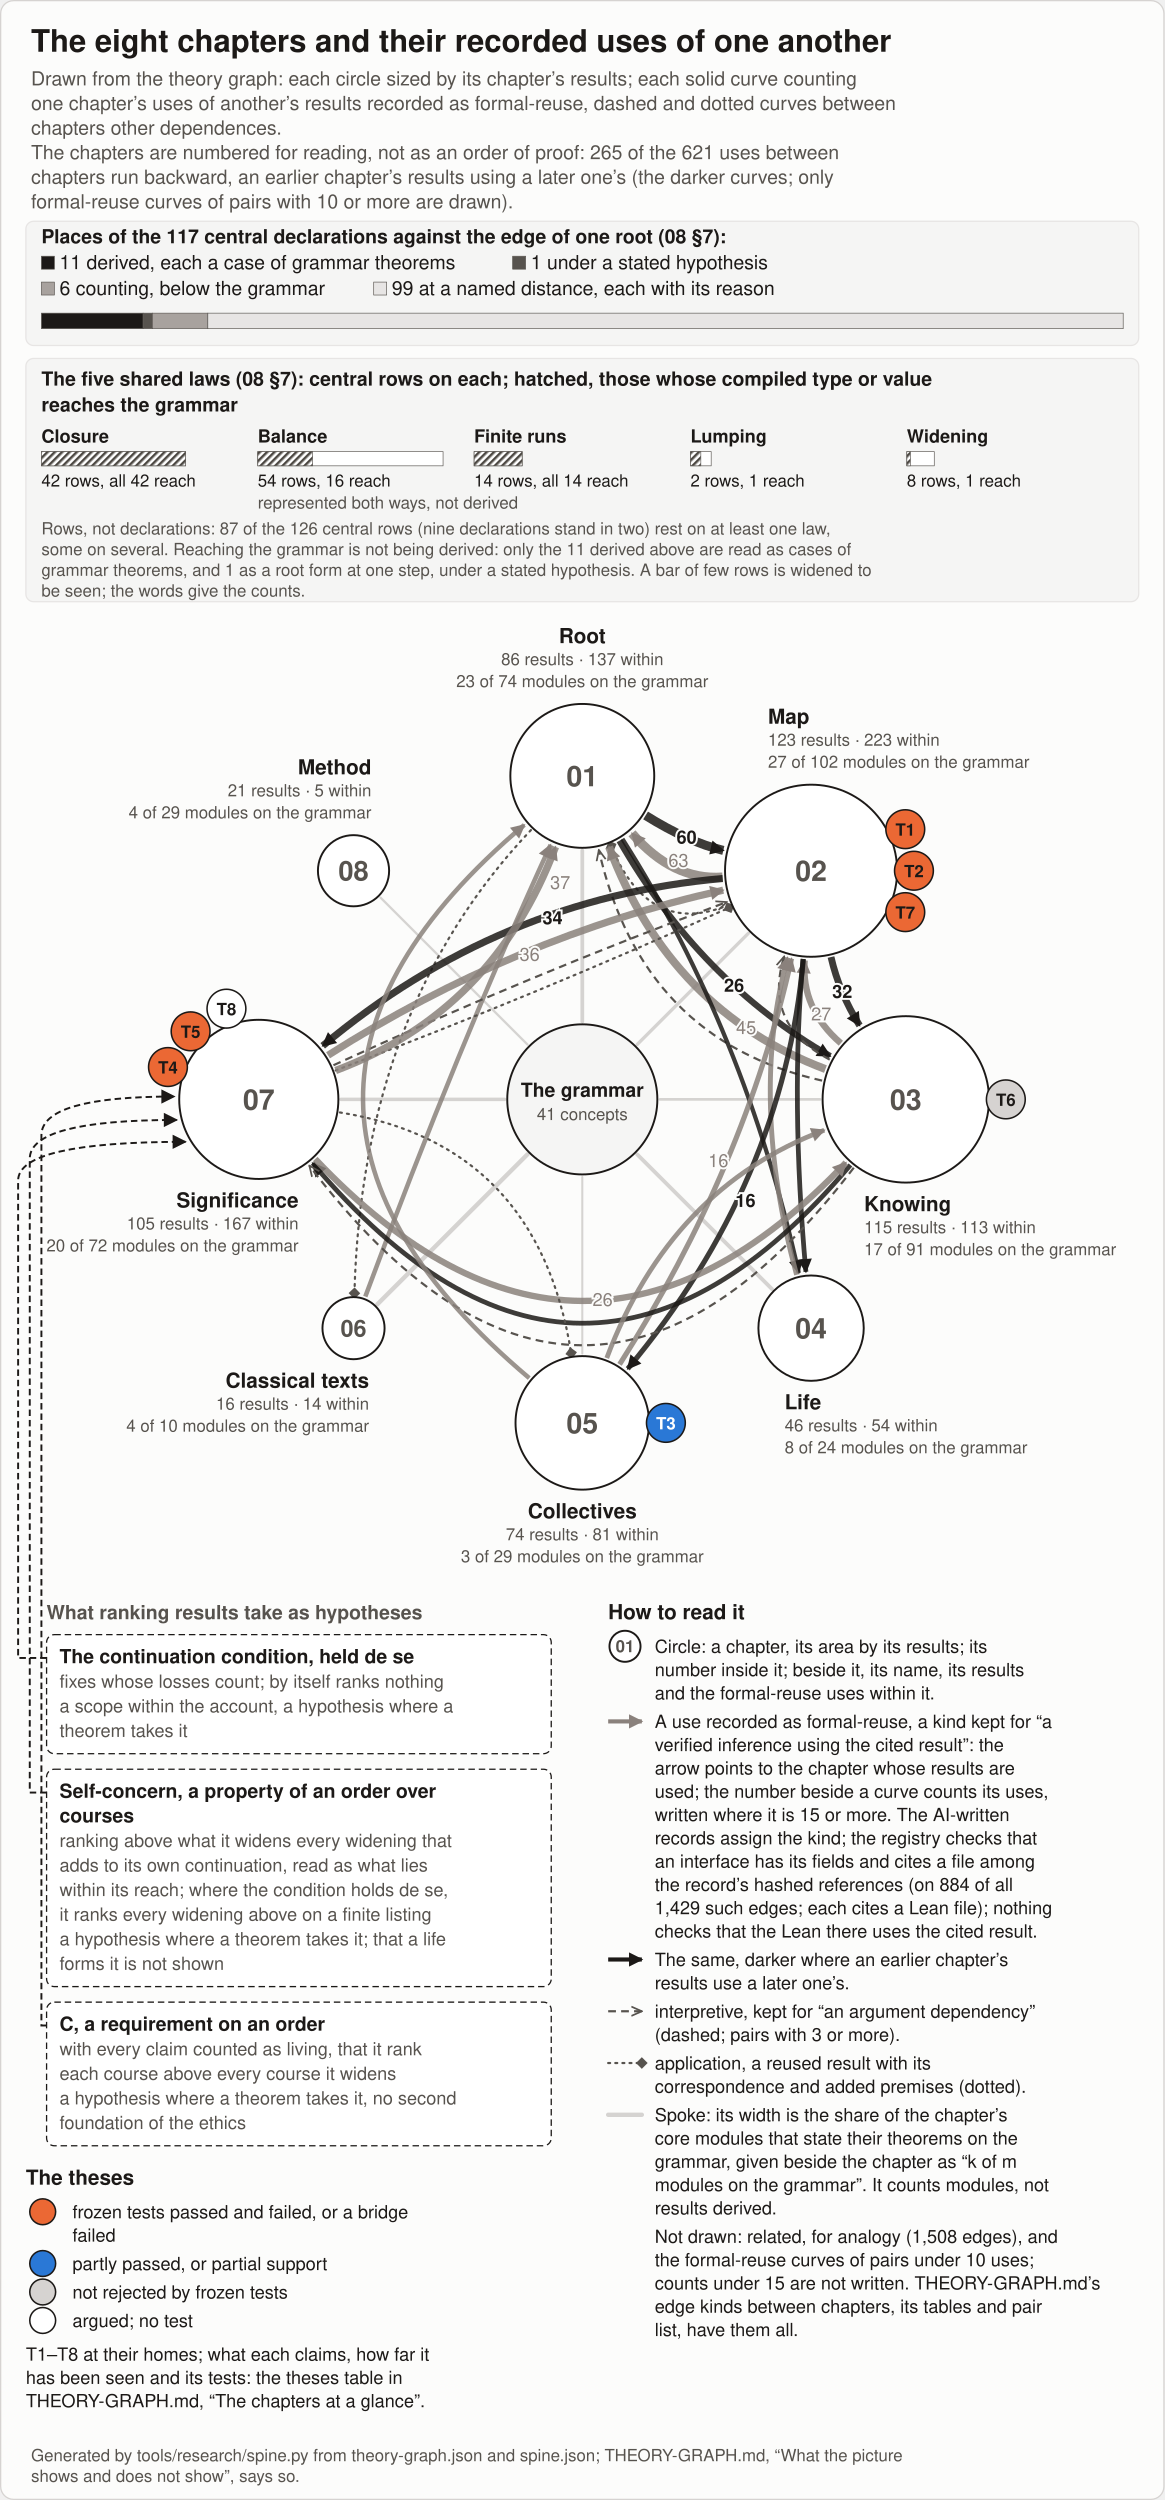
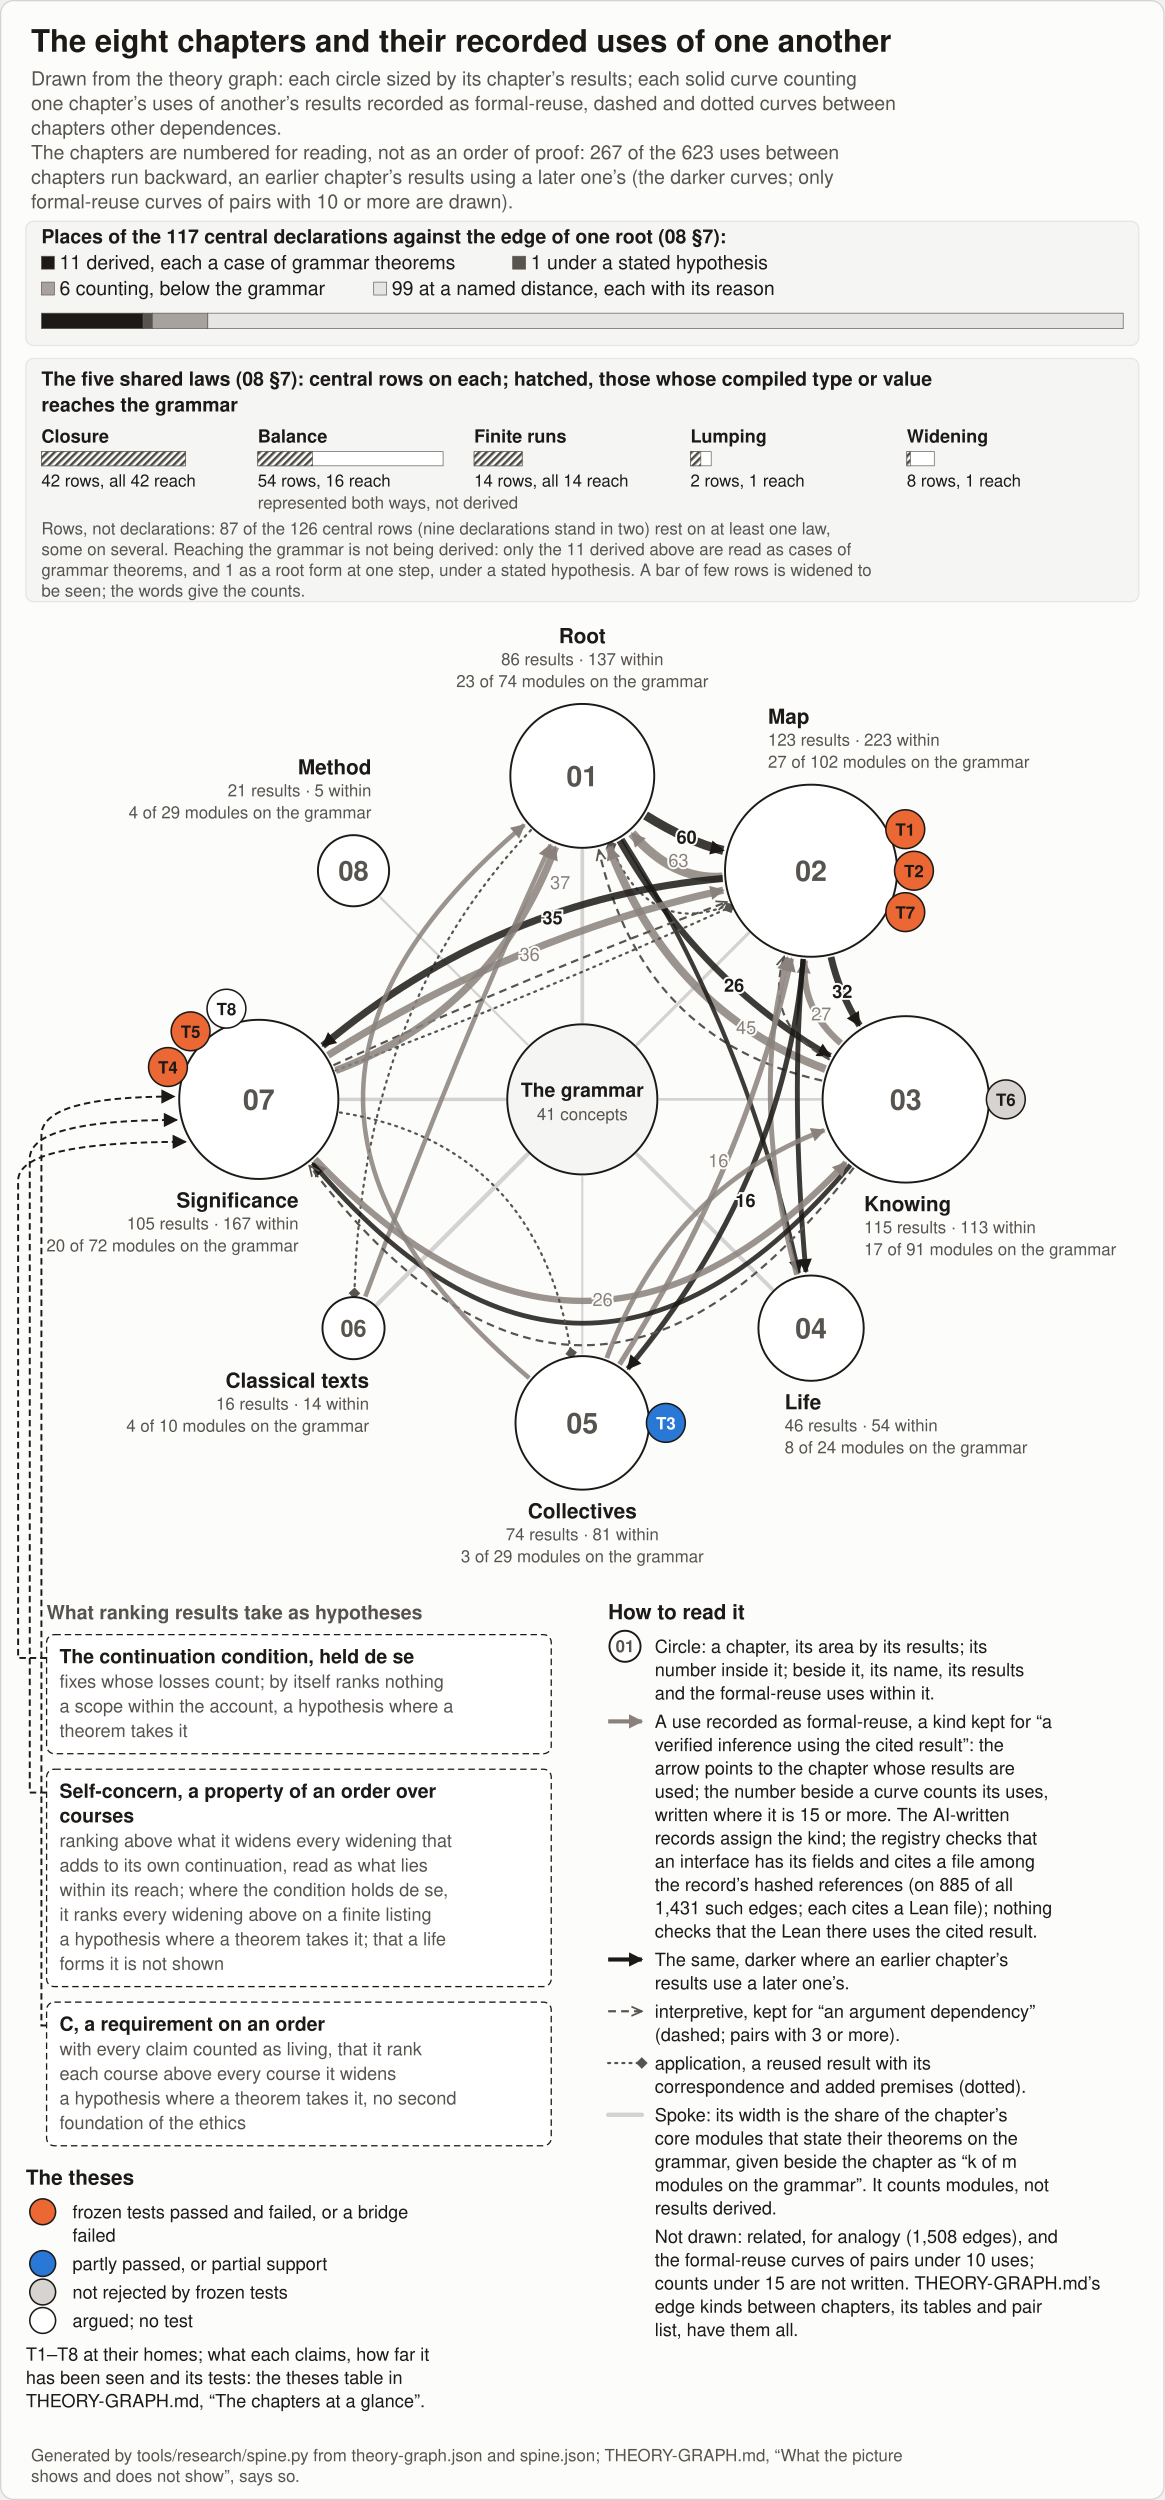
<svg xmlns="http://www.w3.org/2000/svg" viewBox="0 0 900 1932" width="900" height="1932" role="img" aria-labelledby="spine-title spine-desc" font-family="Helvetica, Arial, sans-serif">
  <defs>
    <marker id="fwd" viewBox="0 0 10 10" refX="9" refY="5" markerWidth="11" markerHeight="11" markerUnits="userSpaceOnUse" orient="auto">
      <path d="M0,0 L10,5 L0,10 z" fill="#8a817c" />
    </marker>
    <marker id="back" viewBox="0 0 10 10" refX="9" refY="5" markerWidth="11" markerHeight="11" markerUnits="userSpaceOnUse" orient="auto">
      <path d="M0,0 L10,5 L0,10 z" fill="#1c1917" />
    </marker>
    <marker id="thin" viewBox="0 0 10 10" refX="9" refY="5" markerWidth="9" markerHeight="9" markerUnits="userSpaceOnUse" orient="auto">
      <path d="M0,1 L9,5 L0,9" fill="none" stroke="#57534e" stroke-width="1.5" />
    </marker>
    <marker id="diamond" viewBox="0 0 10 10" refX="5" refY="5" markerWidth="9" markerHeight="9" markerUnits="userSpaceOnUse" orient="auto">
      <path d="M5,0 L10,5 L5,10 L0,5 z" fill="#57534e" />
    </marker>
    <pattern id="reach" width="4" height="4" patternUnits="userSpaceOnUse" patternTransform="rotate(45)">
      <rect width="4" height="4" fill="#ffffff" />
      <rect width="2" height="4" fill="#57534e" />
    </pattern>
  </defs>
  <rect x="0.5" y="0.5" width="899" height="1931" rx="10" fill="#fcfcfb" stroke="#d6d3d1" />
  <text x="24" y="40" font-size="24" font-weight="bold" text-anchor="start" fill="#1c1917">The eight chapters and their recorded uses of one another</text>
  <text x="24" y="66" font-size="15" text-anchor="start" fill="#57534e">Drawn from the theory graph: each circle sized by its chapter’s results; each solid curve counting</text>
  <text x="24" y="85" font-size="15" text-anchor="start" fill="#57534e">one chapter’s uses of another’s results recorded as formal-reuse, dashed and dotted curves between</text>
  <text x="24" y="104" font-size="15" text-anchor="start" fill="#57534e">chapters other dependences.</text>
-   <text x="24" y="123" font-size="15" text-anchor="start" fill="#57534e">The chapters are numbered for reading, not as an order of proof: 265 of the 621 uses between</text>
+   <text x="24" y="123" font-size="15" text-anchor="start" fill="#57534e">The chapters are numbered for reading, not as an order of proof: 267 of the 623 uses between</text>
  <text x="24" y="142" font-size="15" text-anchor="start" fill="#57534e">chapters run backward, an earlier chapter’s results using a later one’s (the darker curves; only</text>
  <text x="24" y="161" font-size="15" text-anchor="start" fill="#57534e">formal-reuse curves of pairs with 10 or more are drawn).</text>
  <rect x="20" y="171" width="860" height="96" rx="6" fill="#f5f5f4" stroke="#e7e5e4" />
  <text x="32" y="188" font-size="15" font-weight="bold" text-anchor="start" fill="#1c1917">Places of the 117 central declarations against the edge of one root (08 §7):</text>
  <rect x="32" y="198" width="10" height="10" fill="#1c1917" stroke="#57534e" stroke-width="0.5" />
  <text x="46" y="208" font-size="15" text-anchor="start" fill="#1c1917">11 derived, each a case of grammar theorems</text>
  <rect x="396.2" y="198" width="10" height="10" fill="#57534e" stroke="#57534e" stroke-width="0.5" />
  <text x="410.2" y="208" font-size="15" text-anchor="start" fill="#1c1917">1 under a stated hypothesis</text>
  <rect x="32" y="218" width="10" height="10" fill="#a8a29e" stroke="#57534e" stroke-width="0.5" />
  <text x="46" y="228" font-size="15" text-anchor="start" fill="#1c1917">6 counting, below the grammar</text>
  <rect x="288.8" y="218" width="10" height="10" fill="#e7e5e4" stroke="#57534e" stroke-width="0.5" />
  <text x="302.8" y="228" font-size="15" text-anchor="start" fill="#1c1917">99 at a named distance, each with its reason</text>
  <rect x="32" y="242" width="78.6" height="12" fill="#1c1917" stroke="#57534e" stroke-width="0.5" />
  <rect x="110.6" y="242" width="7.1" height="12" fill="#57534e" stroke="#57534e" stroke-width="0.5" />
  <rect x="117.7" y="242" width="42.9" height="12" fill="#a8a29e" stroke="#57534e" stroke-width="0.5" />
  <rect x="160.6" y="242" width="707.4" height="12" fill="#e7e5e4" stroke="#57534e" stroke-width="0.5" />
  <rect x="20" y="277" width="860" height="188" rx="6" fill="#f5f5f4" stroke="#e7e5e4" />
  <text x="32" y="298" font-size="15" font-weight="bold" text-anchor="start" fill="#1c1917">The five shared laws (08 §7): central rows on each; hatched, those whose compiled type or value</text>
  <text x="32" y="318" font-size="15" font-weight="bold" text-anchor="start" fill="#1c1917">reaches the grammar</text>
  <text x="32" y="342" font-size="14" font-weight="bold" text-anchor="start" fill="#1c1917">Closure</text>
  <rect x="32" y="349" width="111.4" height="11" fill="#ffffff" stroke="#57534e" stroke-width="0.5" />
  <rect x="32" y="349" width="111.4" height="11" fill="url(#reach)" stroke="#57534e" stroke-width="0.5" />
  <text x="32" y="376" font-size="13" text-anchor="start" fill="#1c1917">42 rows, all 42 reach</text>
  <text x="199.2" y="342" font-size="14" font-weight="bold" text-anchor="start" fill="#1c1917">Balance</text>
  <rect x="199.2" y="349" width="143.2" height="11" fill="#ffffff" stroke="#57534e" stroke-width="0.5" />
  <rect x="199.2" y="349" width="42.4" height="11" fill="url(#reach)" stroke="#57534e" stroke-width="0.5" />
  <text x="199.2" y="376" font-size="13" text-anchor="start" fill="#1c1917">54 rows, 16 reach</text>
  <text x="199.2" y="393" font-size="13" text-anchor="start" fill="#57534e">represented both ways, not derived</text>
  <text x="366.4" y="342" font-size="14" font-weight="bold" text-anchor="start" fill="#1c1917">Finite runs</text>
  <rect x="366.4" y="349" width="37.1" height="11" fill="#ffffff" stroke="#57534e" stroke-width="0.5" />
  <rect x="366.4" y="349" width="37.1" height="11" fill="url(#reach)" stroke="#57534e" stroke-width="0.5" />
  <text x="366.4" y="376" font-size="13" text-anchor="start" fill="#1c1917">14 rows, all 14 reach</text>
  <text x="533.6" y="342" font-size="14" font-weight="bold" text-anchor="start" fill="#1c1917">Lumping</text>
  <rect x="533.6" y="349" width="16" height="11" fill="#ffffff" stroke="#57534e" stroke-width="0.5" />
  <rect x="533.6" y="349" width="8" height="11" fill="url(#reach)" stroke="#57534e" stroke-width="0.5" />
  <text x="533.6" y="376" font-size="13" text-anchor="start" fill="#1c1917">2 rows, 1 reach</text>
  <text x="700.8" y="342" font-size="14" font-weight="bold" text-anchor="start" fill="#1c1917">Widening</text>
  <rect x="700.8" y="349" width="21.2" height="11" fill="#ffffff" stroke="#57534e" stroke-width="0.5" />
  <rect x="700.8" y="349" width="2.7" height="11" fill="url(#reach)" stroke="#57534e" stroke-width="0.5" />
  <text x="700.8" y="376" font-size="13" text-anchor="start" fill="#1c1917">8 rows, 1 reach</text>
  <text x="32" y="413" font-size="13" text-anchor="start" fill="#57534e">Rows, not declarations: 87 of the 126 central rows (nine declarations stand in two) rest on at least one law,</text>
  <text x="32" y="429" font-size="13" text-anchor="start" fill="#57534e">some on several. Reaching the grammar is not being derived: only the 11 derived above are read as cases of</text>
  <text x="32" y="445" font-size="13" text-anchor="start" fill="#57534e">grammar theorems, and 1 as a root form at one step, under a stated hypothesis. A bar of few rows is widened to</text>
  <text x="32" y="461" font-size="13" text-anchor="start" fill="#57534e">be seen; the words give the counts.</text>
  <line x1="450" y1="657.3" x2="450" y2="789.6" stroke="#a8a29e" stroke-opacity="0.45" stroke-width="2.9" stroke-linecap="round" />
  <line x1="578.3" y1="721.3" x2="492.4" y2="807.2" stroke="#a8a29e" stroke-opacity="0.45" stroke-width="2.6" stroke-linecap="round" />
  <line x1="633.7" y1="849.6" x2="510" y2="849.6" stroke="#a8a29e" stroke-opacity="0.45" stroke-width="2.1" stroke-linecap="round" />
  <line x1="596.6" y1="996.2" x2="492.4" y2="892.1" stroke="#a8a29e" stroke-opacity="0.45" stroke-width="3" stroke-linecap="round" />
  <line x1="450" y1="1046" x2="450" y2="909.6" stroke="#a8a29e" stroke-opacity="0.45" stroke-width="1.6" stroke-linecap="round" />
  <line x1="291.6" y1="1008" x2="407.6" y2="892.1" stroke="#a8a29e" stroke-opacity="0.45" stroke-width="3.4" stroke-linecap="round" />
  <line x1="263.5" y1="849.6" x2="390" y2="849.6" stroke="#a8a29e" stroke-opacity="0.45" stroke-width="2.7" stroke-linecap="round" />
  <line x1="294.1" y1="693.7" x2="407.6" y2="807.2" stroke="#a8a29e" stroke-opacity="0.45" stroke-width="1.8" stroke-linecap="round" />
  <circle cx="450" cy="849.6" r="58" fill="#f5f5f4" stroke="#1c1917" stroke-width="1.5" />
  <text x="450" y="847.6" font-size="15" font-weight="bold" text-anchor="middle" fill="#1c1917">The grammar</text>
  <text x="450" y="865.6" font-size="13" text-anchor="middle" fill="#57534e">41 concepts</text>
  <path d="M498.9,630.2 Q532.3,651 559,657.2" fill="none" stroke="#1c1917" stroke-opacity="0.85" stroke-width="7" marker-end="url(#back)" />
  <path d="M558.4,677.8 Q520,680.6 488.4,644" fill="none" stroke="#8a817c" stroke-opacity="0.85" stroke-width="7.1" marker-end="url(#fwd)" />
  <path d="M563.5,699.2 Q501.7,724.9 472.3,653.9" fill="none" stroke="#57534e" stroke-width="1.7" stroke-dasharray="1.5 4" stroke-linecap="round" marker-end="url(#diamond)" />
  <path d="M478.7,649.7 Q541.1,758.6 641.6,816.2" fill="none" stroke="#1c1917" stroke-opacity="0.85" stroke-width="4.9" marker-end="url(#back)" />
  <path d="M637.9,826.2 Q518.4,781.2 470.7,654.5" fill="none" stroke="#8a817c" stroke-opacity="0.85" stroke-width="6.2" marker-end="url(#fwd)" />
  <path d="M635.3,835.1 Q495.8,803.8 462.8,656.9" fill="none" stroke="#57534e" stroke-width="1.7" stroke-dasharray="6 4" marker-end="url(#thin)" />
  <path d="M481,648.3 Q576,797.5 617.3,983.8" fill="none" stroke="#1c1917" stroke-opacity="0.85" stroke-width="3.3" marker-end="url(#back)" />
  <path d="M410.3,641.5 Q279.7,779.1 273.9,999.4" fill="none" stroke="#57534e" stroke-width="1.7" stroke-dasharray="1.5 4" stroke-linecap="round" marker-end="url(#diamond)" />
  <path d="M282.3,1002 Q353.6,809.7 425.5,652.9" fill="none" stroke="#8a817c" stroke-opacity="0.85" stroke-width="3.5" marker-end="url(#fwd)" />
  <path d="M642.2,739.6 Q648.6,767.4 664.3,792.5" fill="none" stroke="#1c1917" stroke-opacity="0.85" stroke-width="5.3" marker-end="url(#back)" />
  <path d="M649.8,806.2 Q619,779.6 621.8,742.2" fill="none" stroke="#8a817c" stroke-opacity="0.85" stroke-width="5" marker-end="url(#fwd)" />
  <path d="M641.2,818.9 Q589.5,791.9 606,739.2" fill="none" stroke="#57534e" stroke-width="1.7" stroke-dasharray="6 4" marker-end="url(#thin)" />
-   <path d="M620.6,741.1 Q610.8,849.6 622.8,982.9" fill="none" stroke="#1c1917" stroke-opacity="0.85" stroke-width="3.7" marker-end="url(#back)" />
+   <path d="M620.6,741.1 Q610.8,849.6 622.8,982.9" fill="none" stroke="#1c1917" stroke-opacity="0.85" stroke-width="3.8" marker-end="url(#back)" />
  <path d="M615.6,985.2 Q578.8,849.6 608.6,740" fill="none" stroke="#8a817c" stroke-opacity="0.85" stroke-width="3.8" marker-end="url(#fwd)" />
  <path d="M620.8,741.1 Q605.5,914.1 485.1,1057.8" fill="none" stroke="#1c1917" stroke-opacity="0.85" stroke-width="4" marker-end="url(#back)" />
  <path d="M478.8,1054.4 Q576,901.8 611.7,740.8" fill="none" stroke="#8a817c" stroke-opacity="0.85" stroke-width="4" marker-end="url(#fwd)" />
  <path d="M558.5,678.9 Q385.6,694.1 249.4,808.2" fill="none" stroke="#1c1917" stroke-opacity="0.85" stroke-width="5.5" marker-end="url(#back)" />
  <path d="M253.5,815.5 Q397.8,723.7 558.9,687.9" fill="none" stroke="#8a817c" stroke-opacity="0.85" stroke-width="5.6" marker-end="url(#fwd)" />
  <path d="M257.7,823.2 Q410.1,753.3 561.6,697.1" fill="none" stroke="#57534e" stroke-width="1.7" stroke-dasharray="6 4" marker-end="url(#thin)" />
  <path d="M259.4,827.2 Q416.2,768 563.4,701.5" fill="none" stroke="#57534e" stroke-width="1.7" stroke-dasharray="1.5 4" stroke-linecap="round" marker-end="url(#diamond)" />
  <path d="M657.2,900.3 Q450,1145.6 241.6,898.9" fill="none" stroke="#1c1917" stroke-opacity="0.85" stroke-width="3.7" marker-end="url(#back)" />
  <path d="M659.8,902.4 Q450,1177.6 239.1,900.9" fill="none" stroke="#57534e" stroke-width="1.7" stroke-dasharray="6 4" marker-end="url(#thin)" />
  <path d="M243.6,895.7 Q450,1113.6 653.7,898.5" fill="none" stroke="#8a817c" stroke-opacity="0.85" stroke-width="4.9" marker-end="url(#fwd)" />
  <path d="M409,1065 Q154,849.6 405.2,637.5" fill="none" stroke="#8a817c" stroke-opacity="0.85" stroke-width="3.5" marker-end="url(#fwd)" />
  <path d="M468.9,1049.5 Q518.4,918.1 637,873.4" fill="none" stroke="#8a817c" stroke-opacity="0.85" stroke-width="3.7" marker-end="url(#fwd)" />
  <path d="M259.4,827.3 Q381.6,781.2 429.3,654.5" fill="none" stroke="#8a817c" stroke-opacity="0.85" stroke-width="5.7" marker-end="url(#fwd)" />
  <path d="M262.7,859.7 Q415.5,884.1 441.4,1045.7" fill="none" stroke="#57534e" stroke-width="1.7" stroke-dasharray="1.5 4" stroke-linecap="round" marker-end="url(#diamond)" />
  <circle cx="450" cy="599.6" r="55.6" fill="#ffffff" stroke="#1c1917" stroke-width="1.5" />
  <text x="450" y="607.6" font-size="22" font-weight="bold" text-anchor="middle" fill="#57534e">01</text>
  <text x="450" y="497" font-size="16" font-weight="bold" text-anchor="middle" fill="#1c1917" stroke="#fcfcfb" stroke-width="3" paint-order="stroke">Root</text>
  <text x="450" y="514" font-size="13" text-anchor="middle" fill="#57534e" stroke="#fcfcfb" stroke-width="3" paint-order="stroke">86 results · 137 within</text>
  <text x="450" y="531" font-size="13" text-anchor="middle" fill="#57534e" stroke="#fcfcfb" stroke-width="3" paint-order="stroke">23 of 74 modules on the grammar</text>
  <circle cx="626.8" cy="672.9" r="66.5" fill="#ffffff" stroke="#1c1917" stroke-width="1.5" />
  <text x="626.8" y="680.8" font-size="22" font-weight="bold" text-anchor="middle" fill="#57534e">02</text>
  <text x="593.5" y="559.3" font-size="16" font-weight="bold" text-anchor="start" fill="#1c1917" stroke="#fcfcfb" stroke-width="3" paint-order="stroke">Map</text>
  <text x="593.5" y="576.3" font-size="13" text-anchor="start" fill="#57534e" stroke="#fcfcfb" stroke-width="3" paint-order="stroke">123 results · 223 within</text>
  <text x="593.5" y="593.3" font-size="13" text-anchor="start" fill="#57534e" stroke="#fcfcfb" stroke-width="3" paint-order="stroke">27 of 102 modules on the grammar</text>
  <circle cx="700" cy="849.6" r="64.3" fill="#ffffff" stroke="#1c1917" stroke-width="1.5" />
  <text x="700" y="857.6" font-size="22" font-weight="bold" text-anchor="middle" fill="#57534e">03</text>
  <text x="667.8" y="936" font-size="16" font-weight="bold" text-anchor="start" fill="#1c1917" stroke="#fcfcfb" stroke-width="3" paint-order="stroke">Knowing</text>
  <text x="667.8" y="953" font-size="13" text-anchor="start" fill="#57534e" stroke="#fcfcfb" stroke-width="3" paint-order="stroke">115 results · 113 within</text>
  <text x="667.8" y="970" font-size="13" text-anchor="start" fill="#57534e" stroke="#fcfcfb" stroke-width="3" paint-order="stroke">17 of 91 modules on the grammar</text>
  <circle cx="626.8" cy="1026.4" r="40.7" fill="#ffffff" stroke="#1c1917" stroke-width="1.5" />
  <text x="626.8" y="1034.3" font-size="22" font-weight="bold" text-anchor="middle" fill="#57534e">04</text>
  <text x="606.4" y="1089.1" font-size="16" font-weight="bold" text-anchor="start" fill="#1c1917" stroke="#fcfcfb" stroke-width="3" paint-order="stroke">Life</text>
  <text x="606.4" y="1106.1" font-size="13" text-anchor="start" fill="#57534e" stroke="#fcfcfb" stroke-width="3" paint-order="stroke">46 results · 54 within</text>
  <text x="606.4" y="1123.1" font-size="13" text-anchor="start" fill="#57534e" stroke="#fcfcfb" stroke-width="3" paint-order="stroke">8 of 24 modules on the grammar</text>
  <circle cx="450" cy="1099.6" r="51.6" fill="#ffffff" stroke="#1c1917" stroke-width="1.5" />
  <text x="450" y="1107.6" font-size="22" font-weight="bold" text-anchor="middle" fill="#57534e">05</text>
  <text x="450" y="1173.3" font-size="16" font-weight="bold" text-anchor="middle" fill="#1c1917" stroke="#fcfcfb" stroke-width="3" paint-order="stroke">Collectives</text>
  <text x="450" y="1190.3" font-size="13" text-anchor="middle" fill="#57534e" stroke="#fcfcfb" stroke-width="3" paint-order="stroke">74 results · 81 within</text>
  <text x="450" y="1207.3" font-size="13" text-anchor="middle" fill="#57534e" stroke="#fcfcfb" stroke-width="3" paint-order="stroke">3 of 29 modules on the grammar</text>
  <circle cx="273.2" cy="1026.4" r="24" fill="#ffffff" stroke="#1c1917" stroke-width="1.5" />
  <text x="273.2" y="1032.9" font-size="18" font-weight="bold" text-anchor="middle" fill="#57534e">06</text>
  <text x="285.2" y="1072.4" font-size="16" font-weight="bold" text-anchor="end" fill="#1c1917" stroke="#fcfcfb" stroke-width="3" paint-order="stroke">Classical texts</text>
  <text x="285.2" y="1089.4" font-size="13" text-anchor="end" fill="#57534e" stroke="#fcfcfb" stroke-width="3" paint-order="stroke">16 results · 14 within</text>
  <text x="285.2" y="1106.4" font-size="13" text-anchor="end" fill="#57534e" stroke="#fcfcfb" stroke-width="3" paint-order="stroke">4 of 10 modules on the grammar</text>
  <circle cx="200" cy="849.6" r="61.5" fill="#ffffff" stroke="#1c1917" stroke-width="1.5" />
  <text x="200" y="857.6" font-size="22" font-weight="bold" text-anchor="middle" fill="#57534e">07</text>
  <text x="230.7" y="933.1" font-size="16" font-weight="bold" text-anchor="end" fill="#1c1917" stroke="#fcfcfb" stroke-width="3" paint-order="stroke">Significance</text>
  <text x="230.7" y="950.1" font-size="13" text-anchor="end" fill="#57534e" stroke="#fcfcfb" stroke-width="3" paint-order="stroke">105 results · 167 within</text>
  <text x="230.7" y="967.1" font-size="13" text-anchor="end" fill="#57534e" stroke="#fcfcfb" stroke-width="3" paint-order="stroke">20 of 72 modules on the grammar</text>
  <circle cx="273.2" cy="672.9" r="27.5" fill="#ffffff" stroke="#1c1917" stroke-width="1.5" />
  <text x="273.2" y="680.4" font-size="21" font-weight="bold" text-anchor="middle" fill="#57534e">08</text>
  <text x="287" y="598.4" font-size="16" font-weight="bold" text-anchor="end" fill="#1c1917" stroke="#fcfcfb" stroke-width="3" paint-order="stroke">Method</text>
  <text x="287" y="615.4" font-size="13" text-anchor="end" fill="#57534e" stroke="#fcfcfb" stroke-width="3" paint-order="stroke">21 results · 5 within</text>
  <text x="287" y="632.4" font-size="13" text-anchor="end" fill="#57534e" stroke="#fcfcfb" stroke-width="3" paint-order="stroke">4 of 29 modules on the grammar</text>
  <circle cx="699.6" cy="640.8" r="15" fill="#eb6834" stroke="#1c1917" stroke-width="1.2" />
  <text x="699.6" y="645.8" font-size="13" font-weight="bold" text-anchor="middle" fill="#1c1917">T1</text>
  <circle cx="706.3" cy="672.9" r="15" fill="#eb6834" stroke="#1c1917" stroke-width="1.2" />
  <text x="706.3" y="677.9" font-size="13" font-weight="bold" text-anchor="middle" fill="#1c1917">T2</text>
  <circle cx="699.6" cy="704.9" r="15" fill="#eb6834" stroke="#1c1917" stroke-width="1.2" />
  <text x="699.6" y="709.9" font-size="13" font-weight="bold" text-anchor="middle" fill="#1c1917">T7</text>
  <circle cx="514.6" cy="1099.6" r="15" fill="#2a78d6" stroke="#1c1917" stroke-width="1.2" />
  <text x="514.6" y="1104.6" font-size="13" font-weight="bold" text-anchor="middle" fill="#ffffff">T3</text>
  <circle cx="129.8" cy="824.6" r="15" fill="#eb6834" stroke="#1c1917" stroke-width="1.2" />
  <text x="129.8" y="829.6" font-size="13" font-weight="bold" text-anchor="middle" fill="#1c1917">T4</text>
  <circle cx="147.3" cy="797" r="15" fill="#eb6834" stroke="#1c1917" stroke-width="1.2" />
  <text x="147.3" y="802" font-size="13" font-weight="bold" text-anchor="middle" fill="#1c1917">T5</text>
  <circle cx="175" cy="779.5" r="15" fill="#ffffff" stroke="#1c1917" stroke-width="1.2" />
  <text x="175" y="784.5" font-size="13" font-weight="bold" text-anchor="middle" fill="#1c1917">T8</text>
  <circle cx="777.3" cy="849.6" r="15" fill="#d6d3d1" stroke="#1c1917" stroke-width="1.2" />
  <text x="777.3" y="854.6" font-size="13" font-weight="bold" text-anchor="middle" fill="#1c1917">T6</text>
  <text x="524.3" y="669.9" font-size="14" text-anchor="middle" fill="#8a817c" stroke="#fcfcfb" stroke-width="3" paint-order="stroke">63</text>
  <text x="530.6" y="651.9" font-size="14" font-weight="bold" text-anchor="middle" fill="#1c1917" stroke="#fcfcfb" stroke-width="3" paint-order="stroke">60</text>
  <text x="576.6" y="799.1" font-size="14" text-anchor="middle" fill="#8a817c" stroke="#fcfcfb" stroke-width="3" paint-order="stroke">45</text>
  <text x="432.9" y="687" font-size="14" text-anchor="middle" fill="#8a817c" stroke="#fcfcfb" stroke-width="3" paint-order="stroke">37</text>
  <text x="409.3" y="742.5" font-size="14" text-anchor="middle" fill="#8a817c" stroke="#fcfcfb" stroke-width="3" paint-order="stroke">36</text>
-   <text x="427" y="714.2" font-size="14" font-weight="bold" text-anchor="middle" fill="#1c1917" stroke="#fcfcfb" stroke-width="3" paint-order="stroke">34</text>
+   <text x="427" y="714.2" font-size="14" font-weight="bold" text-anchor="middle" fill="#1c1917" stroke="#fcfcfb" stroke-width="3" paint-order="stroke">35</text>
  <text x="650.9" y="771.2" font-size="14" font-weight="bold" text-anchor="middle" fill="#1c1917" stroke="#fcfcfb" stroke-width="3" paint-order="stroke">32</text>
  <text x="634.6" y="788.6" font-size="14" text-anchor="middle" fill="#8a817c" stroke="#fcfcfb" stroke-width="3" paint-order="stroke">27</text>
  <text x="567.3" y="766.4" font-size="14" font-weight="bold" text-anchor="middle" fill="#1c1917" stroke="#fcfcfb" stroke-width="3" paint-order="stroke">26</text>
  <text x="465.7" y="1009.3" font-size="14" text-anchor="middle" fill="#8a817c" stroke="#fcfcfb" stroke-width="3" paint-order="stroke">26</text>
  <text x="576.1" y="932.7" font-size="14" font-weight="bold" text-anchor="middle" fill="#1c1917" stroke="#fcfcfb" stroke-width="3" paint-order="stroke">16</text>
  <text x="555.1" y="901.9" font-size="14" text-anchor="middle" fill="#8a817c" stroke="#fcfcfb" stroke-width="3" paint-order="stroke">16</text>
  <text x="36" y="1251.3" font-size="15" font-weight="bold" text-anchor="start" fill="#57534e">What ranking results take as hypotheses</text>
  <rect x="36" y="1263.256" width="390" height="92" rx="6" fill="#ffffff" stroke="#1c1917" stroke-dasharray="5 3" />
  <text x="46" y="1285.3" font-size="15" font-weight="bold" text-anchor="start" fill="#1c1917">The continuation condition, held de se</text>
  <text x="46" y="1304.3" font-size="14" text-anchor="start" fill="#57534e">fixes whose losses count; by itself ranks nothing</text>
  <text x="46" y="1323.3" font-size="14" text-anchor="start" fill="#57534e">a scope within the account, a hypothesis where a</text>
  <text x="46" y="1342.3" font-size="14" text-anchor="start" fill="#57534e">theorem takes it</text>
  <path d="M36,1281.3 L14,1281.3 L14,912.4 Q14,882.4 143.3,882.4" fill="none" stroke="#1c1917" stroke-width="1.5" stroke-dasharray="5 3" marker-end="url(#back)" />
  <rect x="36" y="1367.256" width="390" height="168" rx="6" fill="#ffffff" stroke="#1c1917" stroke-dasharray="5 3" />
  <text x="46" y="1389.3" font-size="15" font-weight="bold" text-anchor="start" fill="#1c1917">Self-concern, a property of an order over</text>
  <text x="46" y="1408.3" font-size="15" font-weight="bold" text-anchor="start" fill="#1c1917">courses</text>
  <text x="46" y="1427.3" font-size="14" text-anchor="start" fill="#57534e">ranking above what it widens every widening that</text>
  <text x="46" y="1446.3" font-size="14" text-anchor="start" fill="#57534e">adds to its own continuation, read as what lies</text>
  <text x="46" y="1465.3" font-size="14" text-anchor="start" fill="#57534e">within its reach; where the condition holds de se,</text>
  <text x="46" y="1484.3" font-size="14" text-anchor="start" fill="#57534e">it ranks every widening above on a finite listing</text>
  <text x="46" y="1503.3" font-size="14" text-anchor="start" fill="#57534e">a hypothesis where a theorem takes it; that a life</text>
  <text x="46" y="1522.3" font-size="14" text-anchor="start" fill="#57534e">forms it is not shown</text>
  <path d="M36,1385.3 L23,1385.3 L23,895.5 Q23,865.5 136.5,865.5" fill="none" stroke="#1c1917" stroke-width="1.5" stroke-dasharray="5 3" marker-end="url(#back)" />
  <rect x="36" y="1547.256" width="390" height="111" rx="6" fill="#ffffff" stroke="#1c1917" stroke-dasharray="5 3" />
  <text x="46" y="1569.3" font-size="15" font-weight="bold" text-anchor="start" fill="#1c1917">C, a requirement on an order</text>
  <text x="46" y="1588.3" font-size="14" text-anchor="start" fill="#57534e">with every claim counted as living, that it rank</text>
  <text x="46" y="1607.3" font-size="14" text-anchor="start" fill="#57534e">each course above every course it widens</text>
  <text x="46" y="1626.3" font-size="14" text-anchor="start" fill="#57534e">a hypothesis where a theorem takes it, no second</text>
  <text x="46" y="1645.3" font-size="14" text-anchor="start" fill="#57534e">foundation of the ethics</text>
  <path d="M36,1565.3 L32,1565.3 L32,877.4 Q32,847.4 134.6,847.4" fill="none" stroke="#1c1917" stroke-width="1.5" stroke-dasharray="5 3" marker-end="url(#back)" />
  <text x="20" y="1688.3" font-size="16" font-weight="bold" text-anchor="start" fill="#1c1917">The theses</text>
  <circle cx="33" cy="1709.256" r="10" fill="#eb6834" stroke="#1c1917" stroke-width="1.2" />
  <text x="56" y="1714.3" font-size="14" text-anchor="start" fill="#1c1917">frozen tests passed and failed, or a bridge</text>
  <text x="56" y="1732.3" font-size="14" text-anchor="start" fill="#1c1917">failed</text>
  <circle cx="33" cy="1749.256" r="10" fill="#2a78d6" stroke="#1c1917" stroke-width="1.2" />
  <text x="56" y="1754.3" font-size="14" text-anchor="start" fill="#1c1917">partly passed, or partial support</text>
  <circle cx="33" cy="1771.256" r="10" fill="#d6d3d1" stroke="#1c1917" stroke-width="1.2" />
  <text x="56" y="1776.3" font-size="14" text-anchor="start" fill="#1c1917">not rejected by frozen tests</text>
  <circle cx="33" cy="1793.256" r="10" fill="#ffffff" stroke="#1c1917" stroke-width="1.2" />
  <text x="56" y="1798.3" font-size="14" text-anchor="start" fill="#1c1917">argued; no test</text>
  <text x="20" y="1824.3" font-size="14" text-anchor="start" fill="#1c1917">T1–T8 at their homes; what each claims, how far it</text>
  <text x="20" y="1842.3" font-size="14" text-anchor="start" fill="#1c1917">has been seen and its tests: the theses table in</text>
  <text x="20" y="1860.3" font-size="14" text-anchor="start" fill="#1c1917">THEORY-GRAPH.md, “The chapters at a glance”.</text>
  <text x="470" y="1251.3" font-size="16" font-weight="bold" text-anchor="start" fill="#1c1917">How to read it</text>
  <circle cx="483" cy="1272.256" r="12" fill="#ffffff" stroke="#1c1917" stroke-width="1.5" />
  <text x="483" y="1276.8" font-size="13" font-weight="bold" text-anchor="middle" fill="#57534e">01</text>
  <text x="506" y="1277.3" font-size="14" text-anchor="start" fill="#1c1917">Circle: a chapter, its area by its results; its</text>
  <text x="506" y="1295.3" font-size="14" text-anchor="start" fill="#1c1917">number inside it; beside it, its name, its results</text>
  <text x="506" y="1313.3" font-size="14" text-anchor="start" fill="#1c1917">and the formal-reuse uses within it.</text>
  <line x1="470" y1="1330.3" x2="496" y2="1330.3" stroke="#8a817c" stroke-width="3.2" marker-end="url(#fwd)" />
  <text x="506" y="1335.3" font-size="14" text-anchor="start" fill="#1c1917">A use recorded as formal-reuse, a kind kept for “a</text>
  <text x="506" y="1353.3" font-size="14" text-anchor="start" fill="#1c1917">verified inference using the cited result”: the</text>
  <text x="506" y="1371.3" font-size="14" text-anchor="start" fill="#1c1917">arrow points to the chapter whose results are</text>
  <text x="506" y="1389.3" font-size="14" text-anchor="start" fill="#1c1917">used; the number beside a curve counts its uses,</text>
  <text x="506" y="1407.3" font-size="14" text-anchor="start" fill="#1c1917">written where it is 15 or more. The AI-written</text>
  <text x="506" y="1425.3" font-size="14" text-anchor="start" fill="#1c1917">records assign the kind; the registry checks that</text>
  <text x="506" y="1443.3" font-size="14" text-anchor="start" fill="#1c1917">an interface has its fields and cites a file among</text>
-   <text x="506" y="1461.3" font-size="14" text-anchor="start" fill="#1c1917">the record’s hashed references (on 884 of all</text>
-   <text x="506" y="1479.3" font-size="14" text-anchor="start" fill="#1c1917">1,429 such edges; each cites a Lean file); nothing</text>
+   <text x="506" y="1461.3" font-size="14" text-anchor="start" fill="#1c1917">the record’s hashed references (on 885 of all</text>
+   <text x="506" y="1479.3" font-size="14" text-anchor="start" fill="#1c1917">1,431 such edges; each cites a Lean file); nothing</text>
  <text x="506" y="1497.3" font-size="14" text-anchor="start" fill="#1c1917">checks that the Lean there uses the cited result.</text>
  <line x1="470" y1="1514.3" x2="496" y2="1514.3" stroke="#1c1917" stroke-width="3.2" marker-end="url(#back)" />
  <text x="506" y="1519.3" font-size="14" text-anchor="start" fill="#1c1917">The same, darker where an earlier chapter’s</text>
  <text x="506" y="1537.3" font-size="14" text-anchor="start" fill="#1c1917">results use a later one’s.</text>
  <line x1="470" y1="1554.3" x2="496" y2="1554.3" stroke="#57534e" stroke-width="1.7" stroke-dasharray="6 4" marker-end="url(#thin)" />
  <text x="506" y="1559.3" font-size="14" text-anchor="start" fill="#1c1917">interpretive, kept for “an argument dependency”</text>
  <text x="506" y="1577.3" font-size="14" text-anchor="start" fill="#1c1917">(dashed; pairs with 3 or more).</text>
  <line x1="470" y1="1594.3" x2="496" y2="1594.3" stroke="#57534e" stroke-width="1.7" stroke-dasharray="1.5 4" stroke-linecap="round" marker-end="url(#diamond)" />
  <text x="506" y="1599.3" font-size="14" text-anchor="start" fill="#1c1917">application, a reused result with its</text>
  <text x="506" y="1617.3" font-size="14" text-anchor="start" fill="#1c1917">correspondence and added premises (dotted).</text>
  <line x1="470" y1="1634.3" x2="496" y2="1634.3" stroke="#a8a29e" stroke-opacity="0.45" stroke-width="3.4" stroke-linecap="round" />
  <text x="506" y="1639.3" font-size="14" text-anchor="start" fill="#1c1917">Spoke: its width is the share of the chapter’s</text>
  <text x="506" y="1657.3" font-size="14" text-anchor="start" fill="#1c1917">core modules that state their theorems on the</text>
  <text x="506" y="1675.3" font-size="14" text-anchor="start" fill="#1c1917">grammar, given beside the chapter as “k of m</text>
  <text x="506" y="1693.3" font-size="14" text-anchor="start" fill="#1c1917">modules on the grammar”. It counts modules, not</text>
  <text x="506" y="1711.3" font-size="14" text-anchor="start" fill="#1c1917">results derived.</text>
  <text x="506" y="1733.3" font-size="14" text-anchor="start" fill="#1c1917">Not drawn: related, for analogy (1,508 edges), and</text>
  <text x="506" y="1751.3" font-size="14" text-anchor="start" fill="#1c1917">the formal-reuse curves of pairs under 10 uses;</text>
  <text x="506" y="1769.3" font-size="14" text-anchor="start" fill="#1c1917">counts under 15 are not written. THEORY-GRAPH.md’s</text>
  <text x="506" y="1787.3" font-size="14" text-anchor="start" fill="#1c1917">edge kinds between chapters, its tables and pair</text>
  <text x="506" y="1805.3" font-size="14" text-anchor="start" fill="#1c1917">list, have them all.</text>
  <text x="24" y="1902" font-size="13" text-anchor="start" fill="#57534e">Generated by tools/research/spine.py from theory-graph.json and spine.json; THEORY-GRAPH.md, “What the picture</text>
  <text x="24" y="1918" font-size="13" text-anchor="start" fill="#57534e">shows and does not show”, says so.</text>
</svg>
